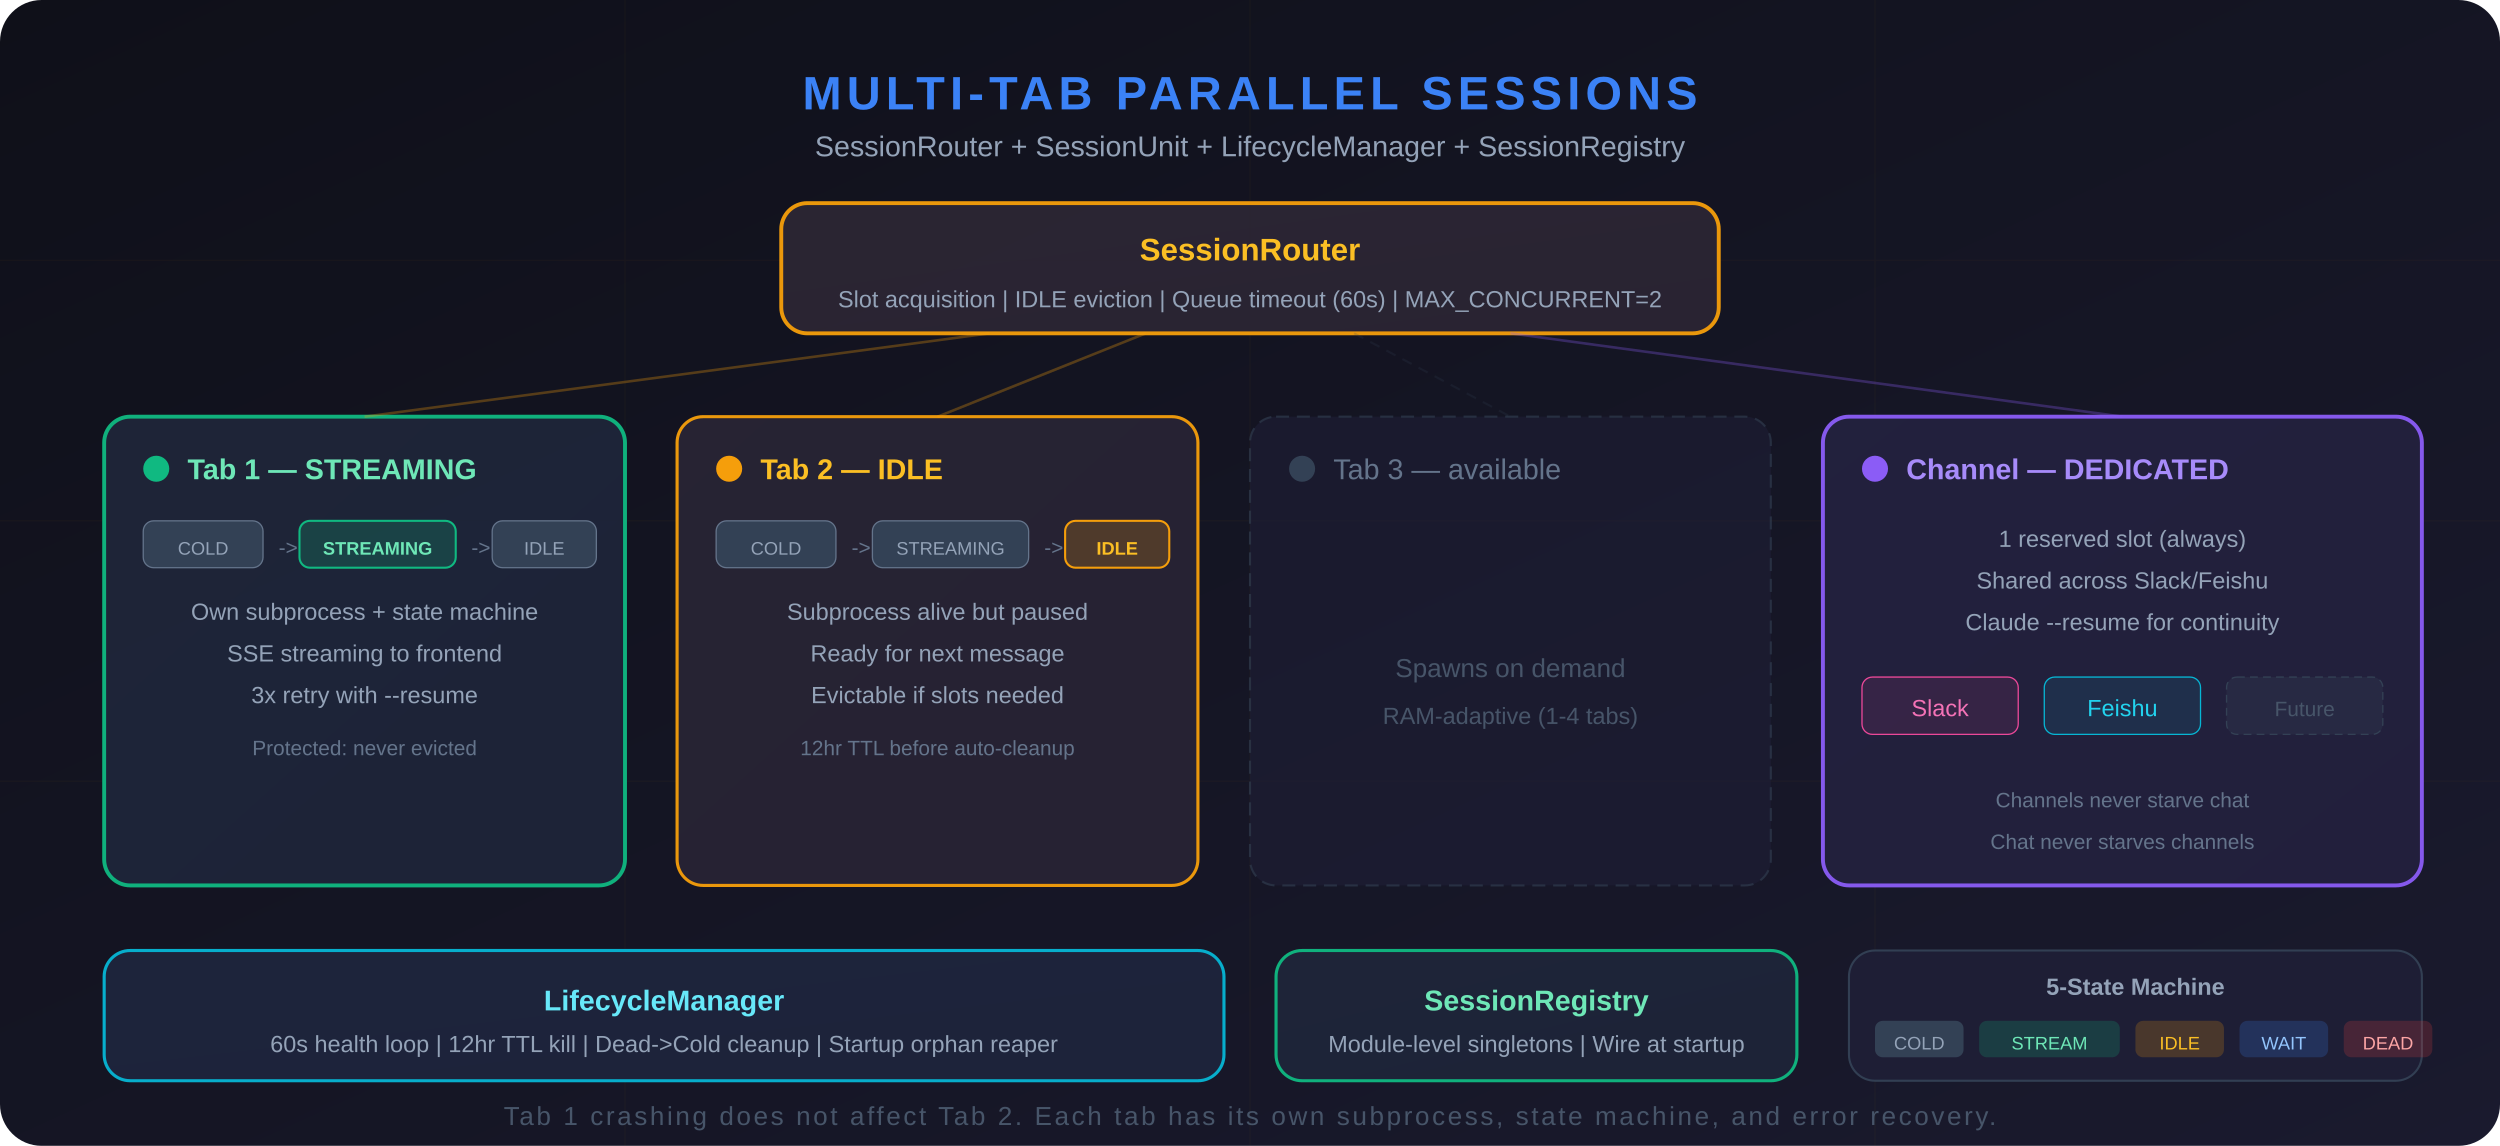
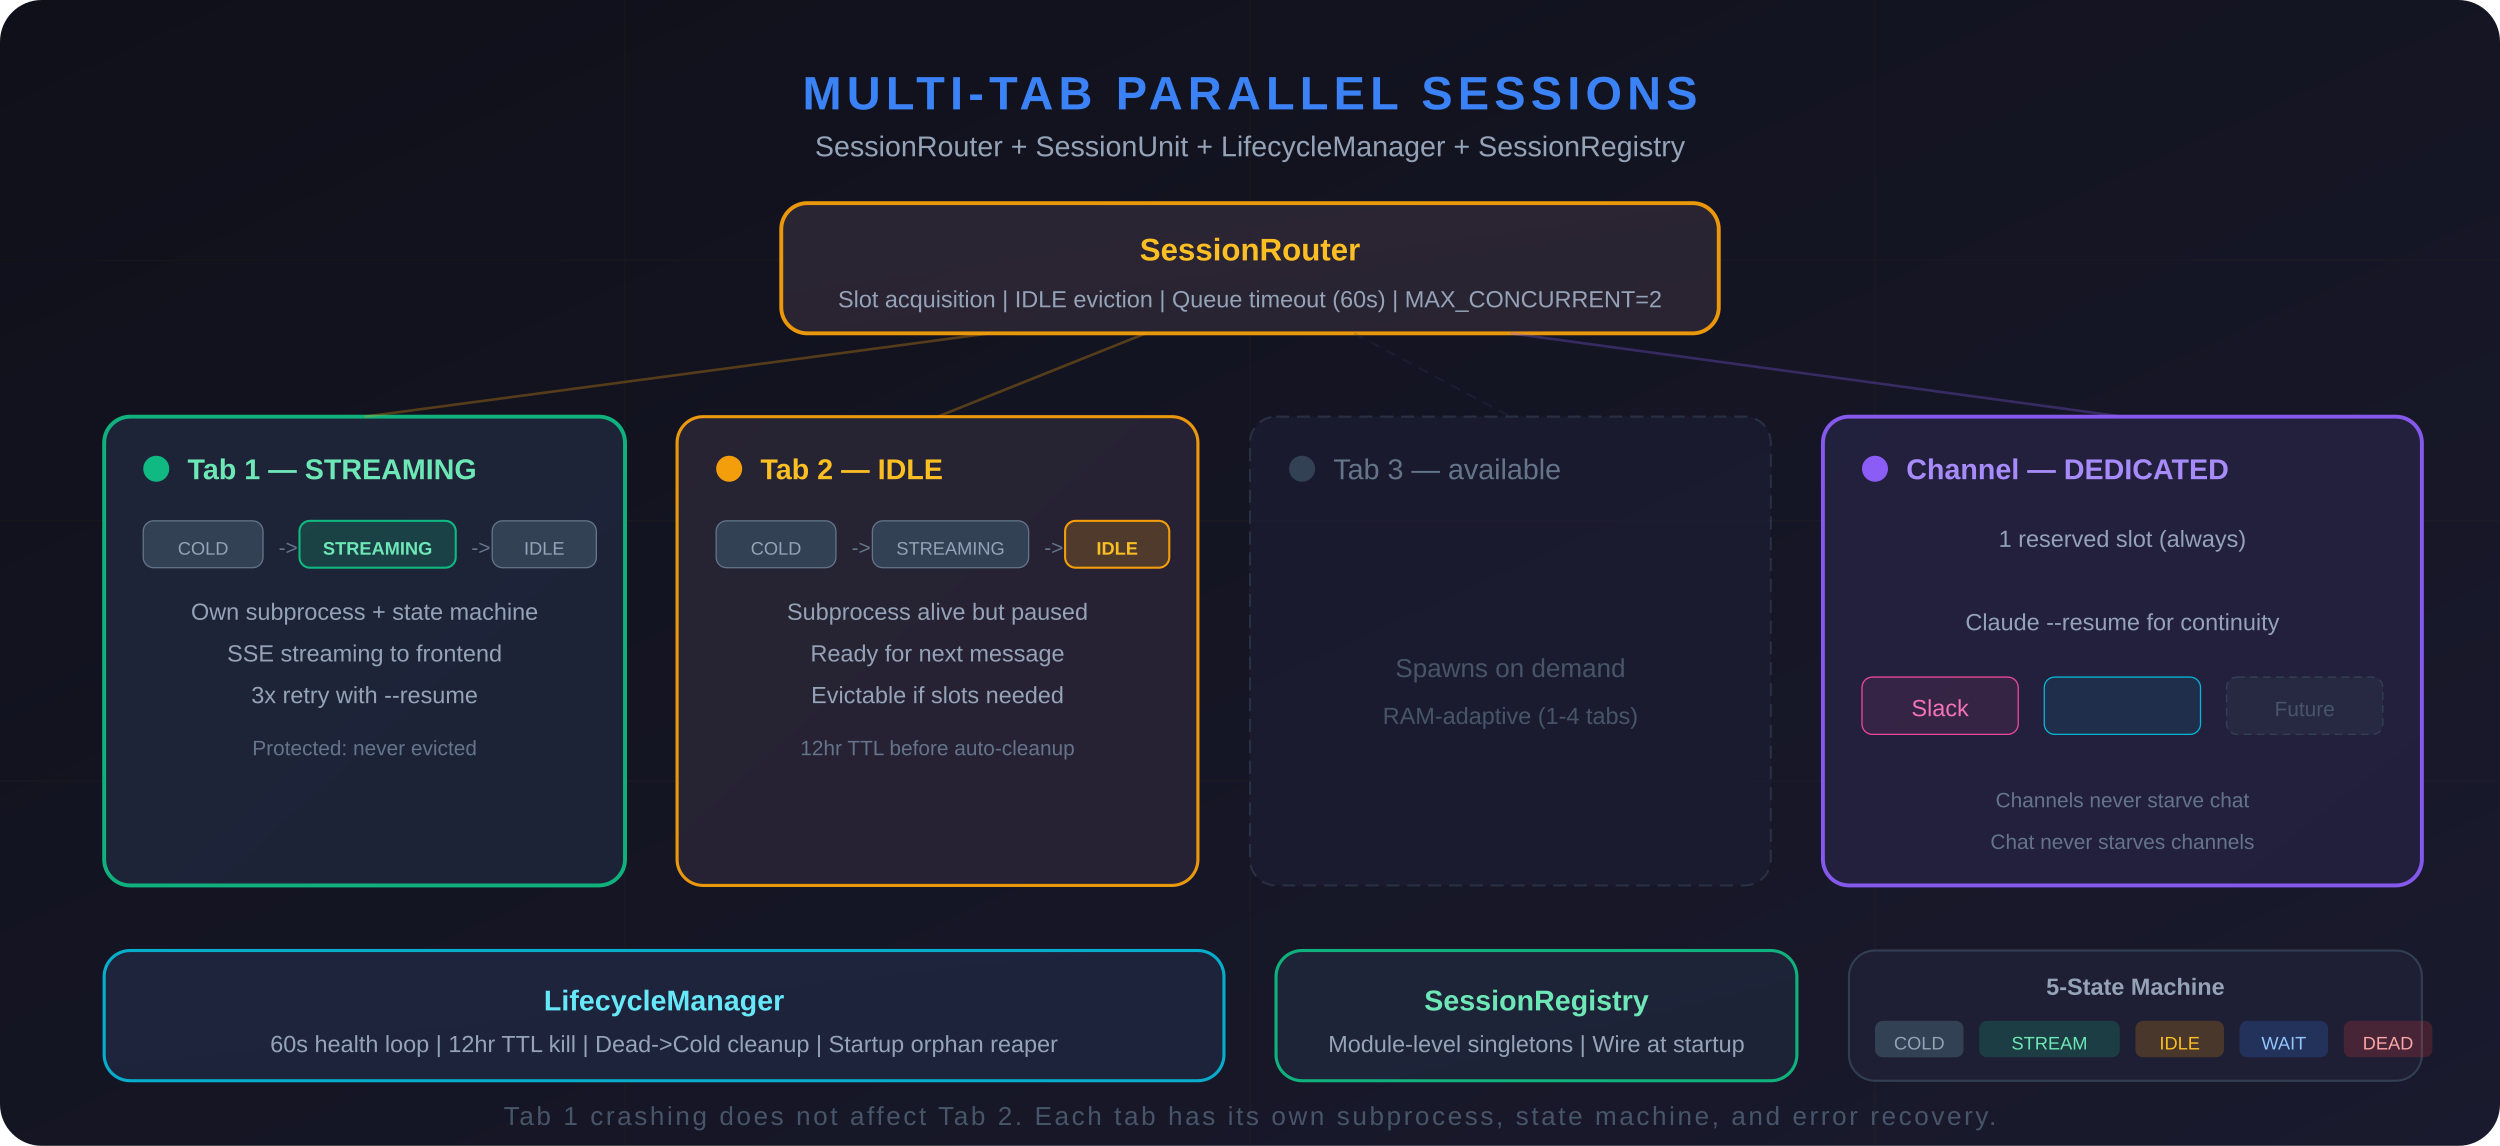
<svg xmlns="http://www.w3.org/2000/svg" viewBox="0 0 960 440" width="960" height="440">
  <defs>
    <linearGradient id="bg" x1="0%" y1="0%" x2="100%" y2="100%">
      <stop offset="0%" stop-color="#0f1019" />
      <stop offset="100%" stop-color="#1a1a2e" />
    </linearGradient>
    <linearGradient id="gold" x1="0%" y1="0%" x2="100%" y2="100%">
      <stop offset="0%" stop-color="#f59e0b" />
      <stop offset="100%" stop-color="#d97706" />
    </linearGradient>
    <linearGradient id="blue" x1="0%" y1="0%" x2="100%" y2="100%">
      <stop offset="0%" stop-color="#3b82f6" />
      <stop offset="100%" stop-color="#2563eb" />
    </linearGradient>
    <linearGradient id="purple" x1="0%" y1="0%" x2="100%" y2="100%">
      <stop offset="0%" stop-color="#8b5cf6" />
      <stop offset="100%" stop-color="#7c3aed" />
    </linearGradient>
    <linearGradient id="green" x1="0%" y1="0%" x2="100%" y2="100%">
      <stop offset="0%" stop-color="#10b981" />
      <stop offset="100%" stop-color="#059669" />
    </linearGradient>
    <linearGradient id="red" x1="0%" y1="0%" x2="100%" y2="100%">
      <stop offset="0%" stop-color="#ef4444" />
      <stop offset="100%" stop-color="#dc2626" />
    </linearGradient>
    <linearGradient id="cyan" x1="0%" y1="0%" x2="100%" y2="100%">
      <stop offset="0%" stop-color="#06b6d4" />
      <stop offset="100%" stop-color="#0891b2" />
    </linearGradient>
    <marker id="arrowGold" markerWidth="8" markerHeight="6" refX="8" refY="3" orient="auto">
      <polygon points="0 0, 8 3, 0 6" fill="#f59e0b" opacity="0.7" />
    </marker>
  </defs>
  <rect width="960" height="440" rx="16" fill="url(#bg)" />
  <g opacity="0.03" stroke="#f59e0b">
    <line x1="0" y1="100" x2="960" y2="100" stroke-width="0.5" />
    <line x1="0" y1="200" x2="960" y2="200" stroke-width="0.5" />
    <line x1="0" y1="300" x2="960" y2="300" stroke-width="0.5" />
    <line x1="240" y1="0" x2="240" y2="440" stroke-width="0.5" />
    <line x1="480" y1="0" x2="480" y2="440" stroke-width="0.5" />
    <line x1="720" y1="0" x2="720" y2="440" stroke-width="0.5" />
  </g>
  <text x="480" y="42" text-anchor="middle" fill="#3b82f6" font-family="Arial,Helvetica,sans-serif" font-size="18" font-weight="bold" letter-spacing="2">MULTI-TAB PARALLEL SESSIONS</text>
  <text x="480" y="60" text-anchor="middle" fill="#94a3b8" font-family="Arial,Helvetica,sans-serif" font-size="11">SessionRouter + SessionUnit + LifecycleManager + SessionRegistry</text>
  <rect x="300" y="78" width="360" height="50" rx="10" fill="#1e1e36" stroke="#f59e0b" stroke-width="1.5" opacity="0.95" />
  <rect x="300" y="78" width="360" height="50" rx="10" fill="url(#gold)" opacity="0.06" />
  <text x="480" y="100" text-anchor="middle" fill="#fbbf24" font-family="Arial,Helvetica,sans-serif" font-size="12" font-weight="bold">SessionRouter</text>
  <text x="480" y="118" text-anchor="middle" fill="#94a3b8" font-family="Arial,Helvetica,sans-serif" font-size="9">Slot acquisition | IDLE eviction | Queue timeout (60s) | MAX_CONCURRENT=2</text>
  <rect x="40" y="160" width="200" height="180" rx="10" fill="#1e1e36" stroke="#10b981" stroke-width="1.5" opacity="0.95" />
  <rect x="40" y="160" width="200" height="180" rx="10" fill="url(#green)" opacity="0.04" />
  <circle cx="60" cy="180" r="5" fill="#10b981" />
  <text x="72" y="184" fill="#6ee7b7" font-family="Arial,Helvetica,sans-serif" font-size="11" font-weight="bold">Tab 1 — STREAMING</text>
  <g transform="translate(55, 200)">
    <rect x="0" y="0" width="46" height="18" rx="4" fill="#334155" stroke="#64748b" stroke-width="0.5" />
    <text x="23" y="13" text-anchor="middle" fill="#94a3b8" font-family="Arial,Helvetica,sans-serif" font-size="7">COLD</text>
    <text x="52" y="13" fill="#64748b" font-family="Arial,Helvetica,sans-serif" font-size="8">-&gt;</text>
    <rect x="60" y="0" width="60" height="18" rx="4" fill="#10b981" fill-opacity="0.2" stroke="#10b981" stroke-width="0.8" />
    <text x="90" y="13" text-anchor="middle" fill="#6ee7b7" font-family="Arial,Helvetica,sans-serif" font-size="7" font-weight="bold">STREAMING</text>
    <text x="126" y="13" fill="#64748b" font-family="Arial,Helvetica,sans-serif" font-size="8">-&gt;</text>
    <rect x="134" y="0" width="40" height="18" rx="4" fill="#334155" stroke="#64748b" stroke-width="0.5" />
    <text x="154" y="13" text-anchor="middle" fill="#94a3b8" font-family="Arial,Helvetica,sans-serif" font-size="7">IDLE</text>
  </g>
  <text x="140" y="238" text-anchor="middle" fill="#94a3b8" font-family="Arial,Helvetica,sans-serif" font-size="9">Own subprocess + state machine</text>
  <text x="140" y="254" text-anchor="middle" fill="#94a3b8" font-family="Arial,Helvetica,sans-serif" font-size="9">SSE streaming to frontend</text>
  <text x="140" y="270" text-anchor="middle" fill="#94a3b8" font-family="Arial,Helvetica,sans-serif" font-size="9">3x retry with --resume</text>
  <text x="140" y="290" text-anchor="middle" fill="#64748b" font-family="Arial,Helvetica,sans-serif" font-size="8">Protected: never evicted</text>
  <path d="M 380,128 L 140,160" stroke="#f59e0b" stroke-width="1" opacity="0.3" />
  <rect x="260" y="160" width="200" height="180" rx="10" fill="#1e1e36" stroke="#f59e0b" stroke-width="1.2" opacity="0.95" />
  <rect x="260" y="160" width="200" height="180" rx="10" fill="url(#gold)" opacity="0.04" />
  <circle cx="280" cy="180" r="5" fill="#f59e0b" />
  <text x="292" y="184" fill="#fbbf24" font-family="Arial,Helvetica,sans-serif" font-size="11" font-weight="bold">Tab 2 — IDLE</text>
  <g transform="translate(275, 200)">
    <rect x="0" y="0" width="46" height="18" rx="4" fill="#334155" stroke="#64748b" stroke-width="0.5" />
    <text x="23" y="13" text-anchor="middle" fill="#94a3b8" font-family="Arial,Helvetica,sans-serif" font-size="7">COLD</text>
    <text x="52" y="13" fill="#64748b" font-family="Arial,Helvetica,sans-serif" font-size="8">-&gt;</text>
    <rect x="60" y="0" width="60" height="18" rx="4" fill="#334155" stroke="#64748b" stroke-width="0.5" />
    <text x="90" y="13" text-anchor="middle" fill="#94a3b8" font-family="Arial,Helvetica,sans-serif" font-size="7">STREAMING</text>
    <text x="126" y="13" fill="#64748b" font-family="Arial,Helvetica,sans-serif" font-size="8">-&gt;</text>
    <rect x="134" y="0" width="40" height="18" rx="4" fill="#f59e0b" fill-opacity="0.2" stroke="#f59e0b" stroke-width="0.8" />
    <text x="154" y="13" text-anchor="middle" fill="#fbbf24" font-family="Arial,Helvetica,sans-serif" font-size="7" font-weight="bold">IDLE</text>
  </g>
  <text x="360" y="238" text-anchor="middle" fill="#94a3b8" font-family="Arial,Helvetica,sans-serif" font-size="9">Subprocess alive but paused</text>
  <text x="360" y="254" text-anchor="middle" fill="#94a3b8" font-family="Arial,Helvetica,sans-serif" font-size="9">Ready for next message</text>
  <text x="360" y="270" text-anchor="middle" fill="#94a3b8" font-family="Arial,Helvetica,sans-serif" font-size="9">Evictable if slots needed</text>
  <text x="360" y="290" text-anchor="middle" fill="#64748b" font-family="Arial,Helvetica,sans-serif" font-size="8">12hr TTL before auto-cleanup</text>
  <path d="M 440,128 L 360,160" stroke="#f59e0b" stroke-width="1" opacity="0.3" />
  <rect x="480" y="160" width="200" height="180" rx="10" fill="#1e1e36" stroke="#334155" stroke-width="0.8" stroke-dasharray="5 3" opacity="0.6" />
  <circle cx="500" cy="180" r="5" fill="#334155" />
  <text x="512" y="184" fill="#64748b" font-family="Arial,Helvetica,sans-serif" font-size="11">Tab 3 — available</text>
  <text x="580" y="260" text-anchor="middle" fill="#475569" font-family="Arial,Helvetica,sans-serif" font-size="10">Spawns on demand</text>
  <text x="580" y="278" text-anchor="middle" fill="#475569" font-family="Arial,Helvetica,sans-serif" font-size="9">RAM-adaptive (1-4 tabs)</text>
  <path d="M 520,128 L 580,160" stroke="#334155" stroke-width="0.8" opacity="0.2" stroke-dasharray="4 3" />
  <rect x="700" y="160" width="230" height="180" rx="10" fill="#1e1e36" stroke="#8b5cf6" stroke-width="1.5" opacity="0.95" />
  <rect x="700" y="160" width="230" height="180" rx="10" fill="url(#purple)" opacity="0.04" />
  <circle cx="720" cy="180" r="5" fill="#8b5cf6" />
  <text x="732" y="184" fill="#a78bfa" font-family="Arial,Helvetica,sans-serif" font-size="11" font-weight="bold">Channel — DEDICATED</text>
  <text x="815" y="210" text-anchor="middle" fill="#94a3b8" font-family="Arial,Helvetica,sans-serif" font-size="9">1 reserved slot (always)</text>
-   <text x="815" y="226" text-anchor="middle" fill="#94a3b8" font-family="Arial,Helvetica,sans-serif" font-size="9">Shared across Slack/Feishu</text>
  <text x="815" y="242" text-anchor="middle" fill="#94a3b8" font-family="Arial,Helvetica,sans-serif" font-size="9">Claude --resume for continuity</text>
  <rect x="715" y="260" width="60" height="22" rx="4" fill="#ec4899" fill-opacity="0.1" stroke="#ec4899" stroke-width="0.5" />
  <text x="745" y="275" text-anchor="middle" fill="#f472b6" font-family="Arial,Helvetica,sans-serif" font-size="9">Slack</text>
  <rect x="785" y="260" width="60" height="22" rx="4" fill="#06b6d4" fill-opacity="0.1" stroke="#06b6d4" stroke-width="0.5" />
-   <text x="815" y="275" text-anchor="middle" fill="#22d3ee" font-family="Arial,Helvetica,sans-serif" font-size="9">Feishu</text>
  <rect x="855" y="260" width="60" height="22" rx="4" fill="#334155" fill-opacity="0.3" stroke="#334155" stroke-width="0.5" stroke-dasharray="3 2" />
  <text x="885" y="275" text-anchor="middle" fill="#475569" font-family="Arial,Helvetica,sans-serif" font-size="8">Future</text>
  <text x="815" y="310" text-anchor="middle" fill="#64748b" font-family="Arial,Helvetica,sans-serif" font-size="8">Channels never starve chat</text>
  <text x="815" y="326" text-anchor="middle" fill="#64748b" font-family="Arial,Helvetica,sans-serif" font-size="8">Chat never starves channels</text>
  <path d="M 580,128 L 815,160" stroke="#8b5cf6" stroke-width="1" opacity="0.3" />
  <rect x="40" y="365" width="430" height="50" rx="10" fill="#1e1e36" stroke="#06b6d4" stroke-width="1.2" opacity="0.95" />
  <rect x="40" y="365" width="430" height="50" rx="10" fill="url(#cyan)" opacity="0.04" />
  <text x="255" y="388" text-anchor="middle" fill="#67e8f9" font-family="Arial,Helvetica,sans-serif" font-size="11" font-weight="bold">LifecycleManager</text>
  <text x="255" y="404" text-anchor="middle" fill="#94a3b8" font-family="Arial,Helvetica,sans-serif" font-size="9">60s health loop | 12hr TTL kill | Dead-&gt;Cold cleanup | Startup orphan reaper</text>
  <rect x="490" y="365" width="200" height="50" rx="10" fill="#1e1e36" stroke="#10b981" stroke-width="1.2" opacity="0.95" />
  <rect x="490" y="365" width="200" height="50" rx="10" fill="url(#green)" opacity="0.04" />
  <text x="590" y="388" text-anchor="middle" fill="#6ee7b7" font-family="Arial,Helvetica,sans-serif" font-size="11" font-weight="bold">SessionRegistry</text>
  <text x="590" y="404" text-anchor="middle" fill="#94a3b8" font-family="Arial,Helvetica,sans-serif" font-size="9">Module-level singletons | Wire at startup</text>
  <rect x="710" y="365" width="220" height="50" rx="10" fill="#1e1e36" stroke="#334155" stroke-width="0.8" opacity="0.95" />
  <text x="820" y="382" text-anchor="middle" fill="#94a3b8" font-family="Arial,Helvetica,sans-serif" font-size="9" font-weight="bold">5-State Machine</text>
  <g transform="translate(720, 392)">
    <rect x="0" y="0" width="34" height="14" rx="3" fill="#334155" />
    <text x="17" y="11" text-anchor="middle" fill="#94a3b8" font-family="Arial,Helvetica,sans-serif" font-size="7">COLD</text>
    <rect x="40" y="0" width="54" height="14" rx="3" fill="#10b981" fill-opacity="0.2" />
    <text x="67" y="11" text-anchor="middle" fill="#6ee7b7" font-family="Arial,Helvetica,sans-serif" font-size="7">STREAM</text>
    <rect x="100" y="0" width="34" height="14" rx="3" fill="#f59e0b" fill-opacity="0.2" />
    <text x="117" y="11" text-anchor="middle" fill="#fbbf24" font-family="Arial,Helvetica,sans-serif" font-size="7">IDLE</text>
    <rect x="140" y="0" width="34" height="14" rx="3" fill="#3b82f6" fill-opacity="0.2" />
    <text x="157" y="11" text-anchor="middle" fill="#93c5fd" font-family="Arial,Helvetica,sans-serif" font-size="7">WAIT</text>
    <rect x="180" y="0" width="34" height="14" rx="3" fill="#ef4444" fill-opacity="0.2" />
    <text x="197" y="11" text-anchor="middle" fill="#fca5a5" font-family="Arial,Helvetica,sans-serif" font-size="7">DEAD</text>
  </g>
  <text x="480" y="432" text-anchor="middle" fill="#475569" font-family="Arial,Helvetica,sans-serif" font-size="10" letter-spacing="1">Tab 1 crashing does not affect Tab 2. Each tab has its own subprocess, state machine, and error recovery.</text>
</svg>
